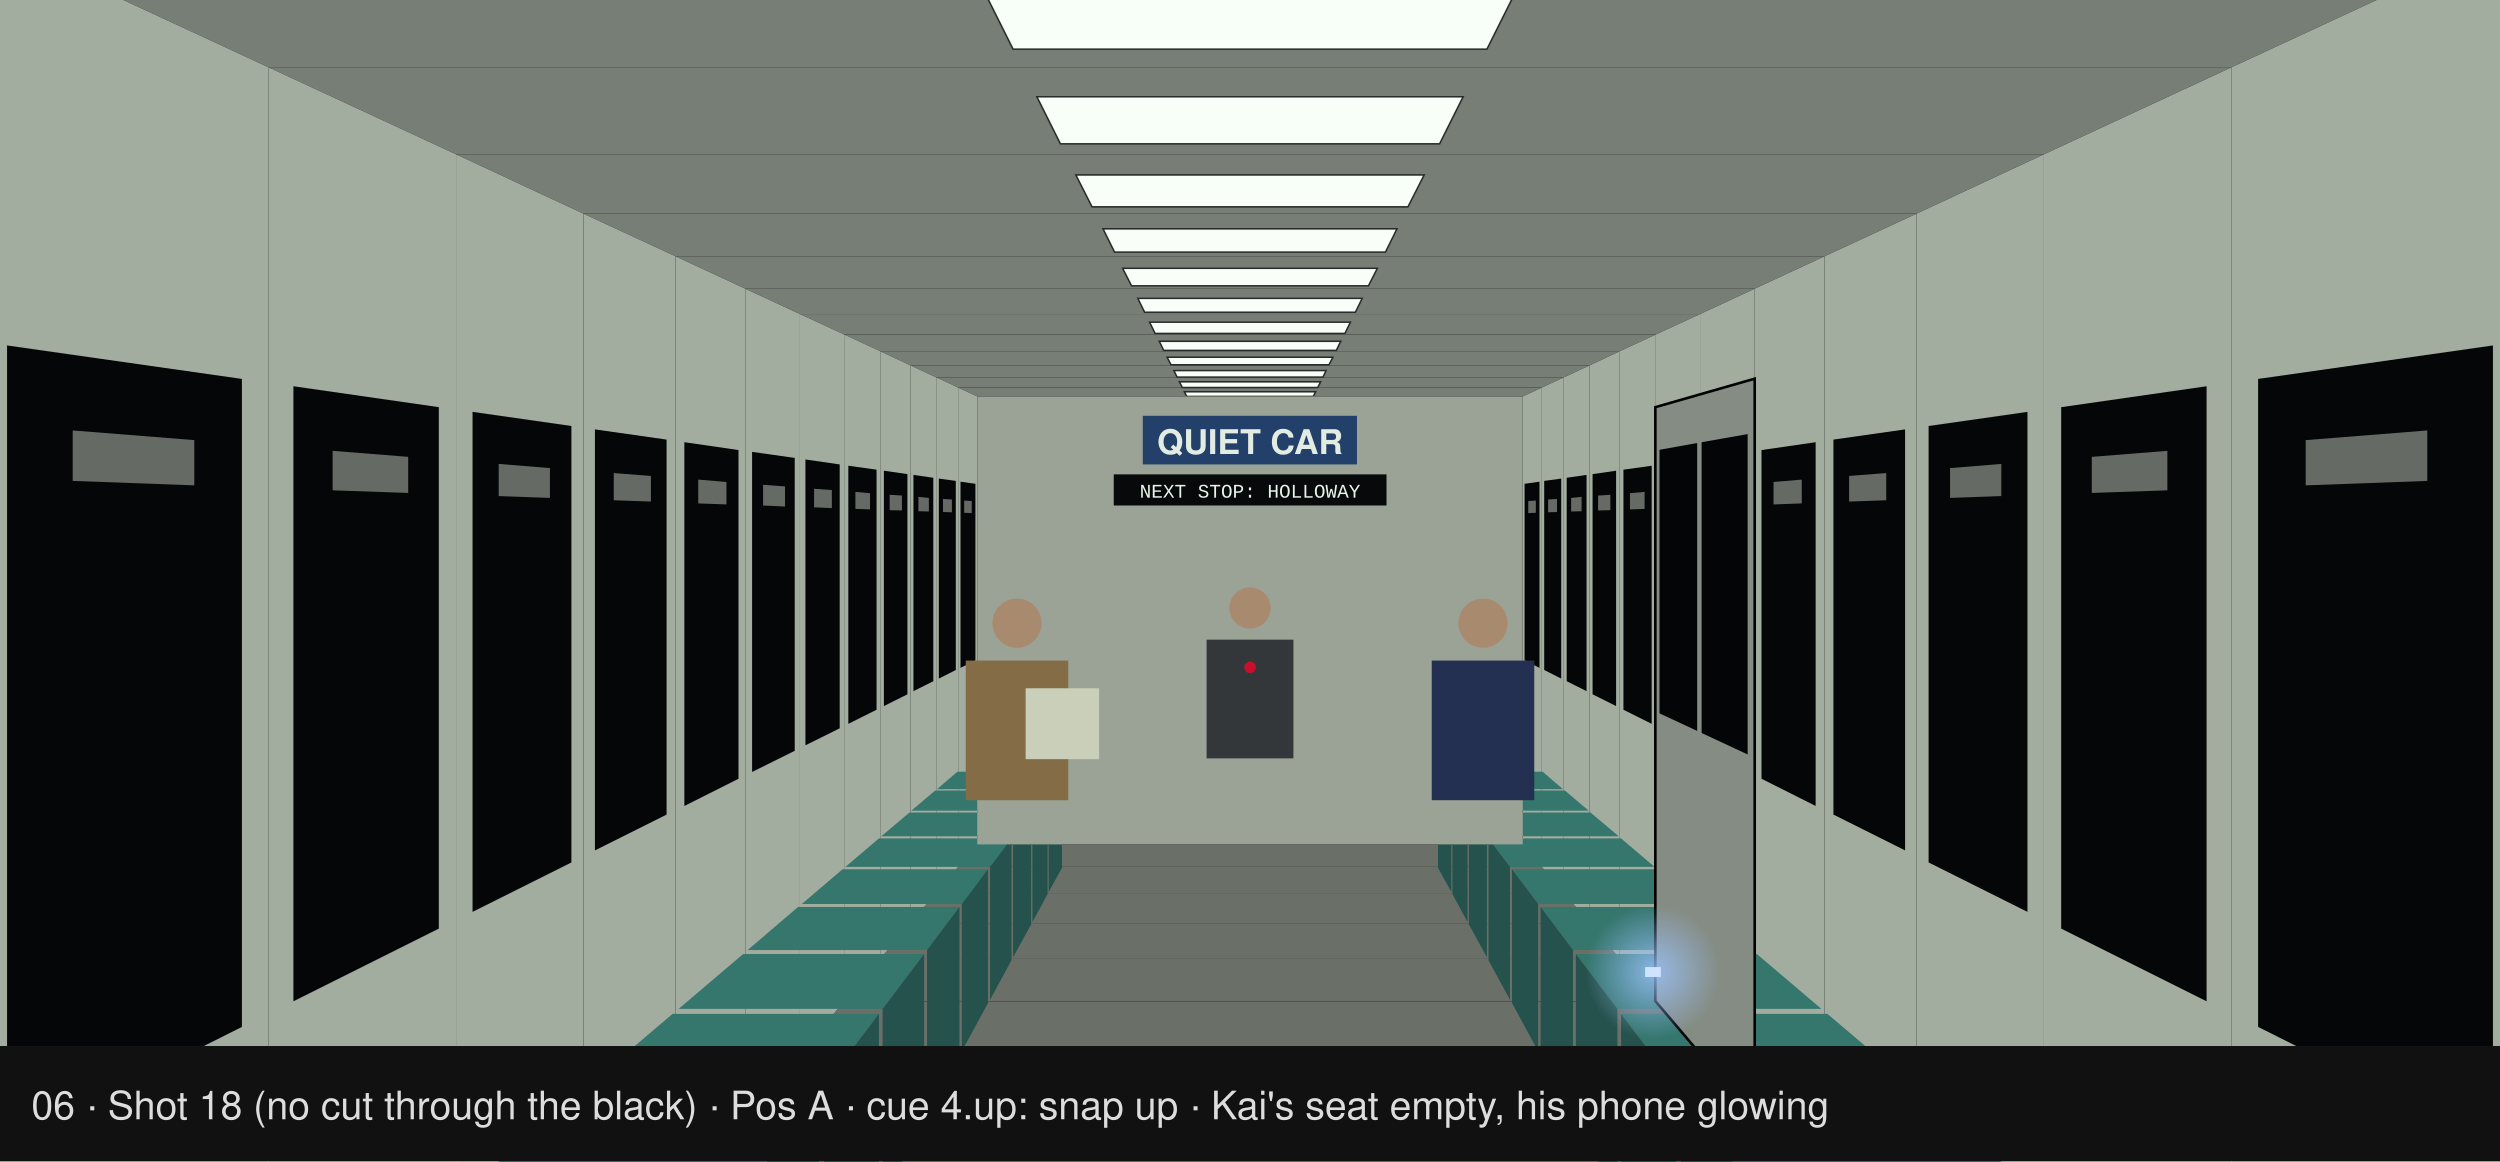
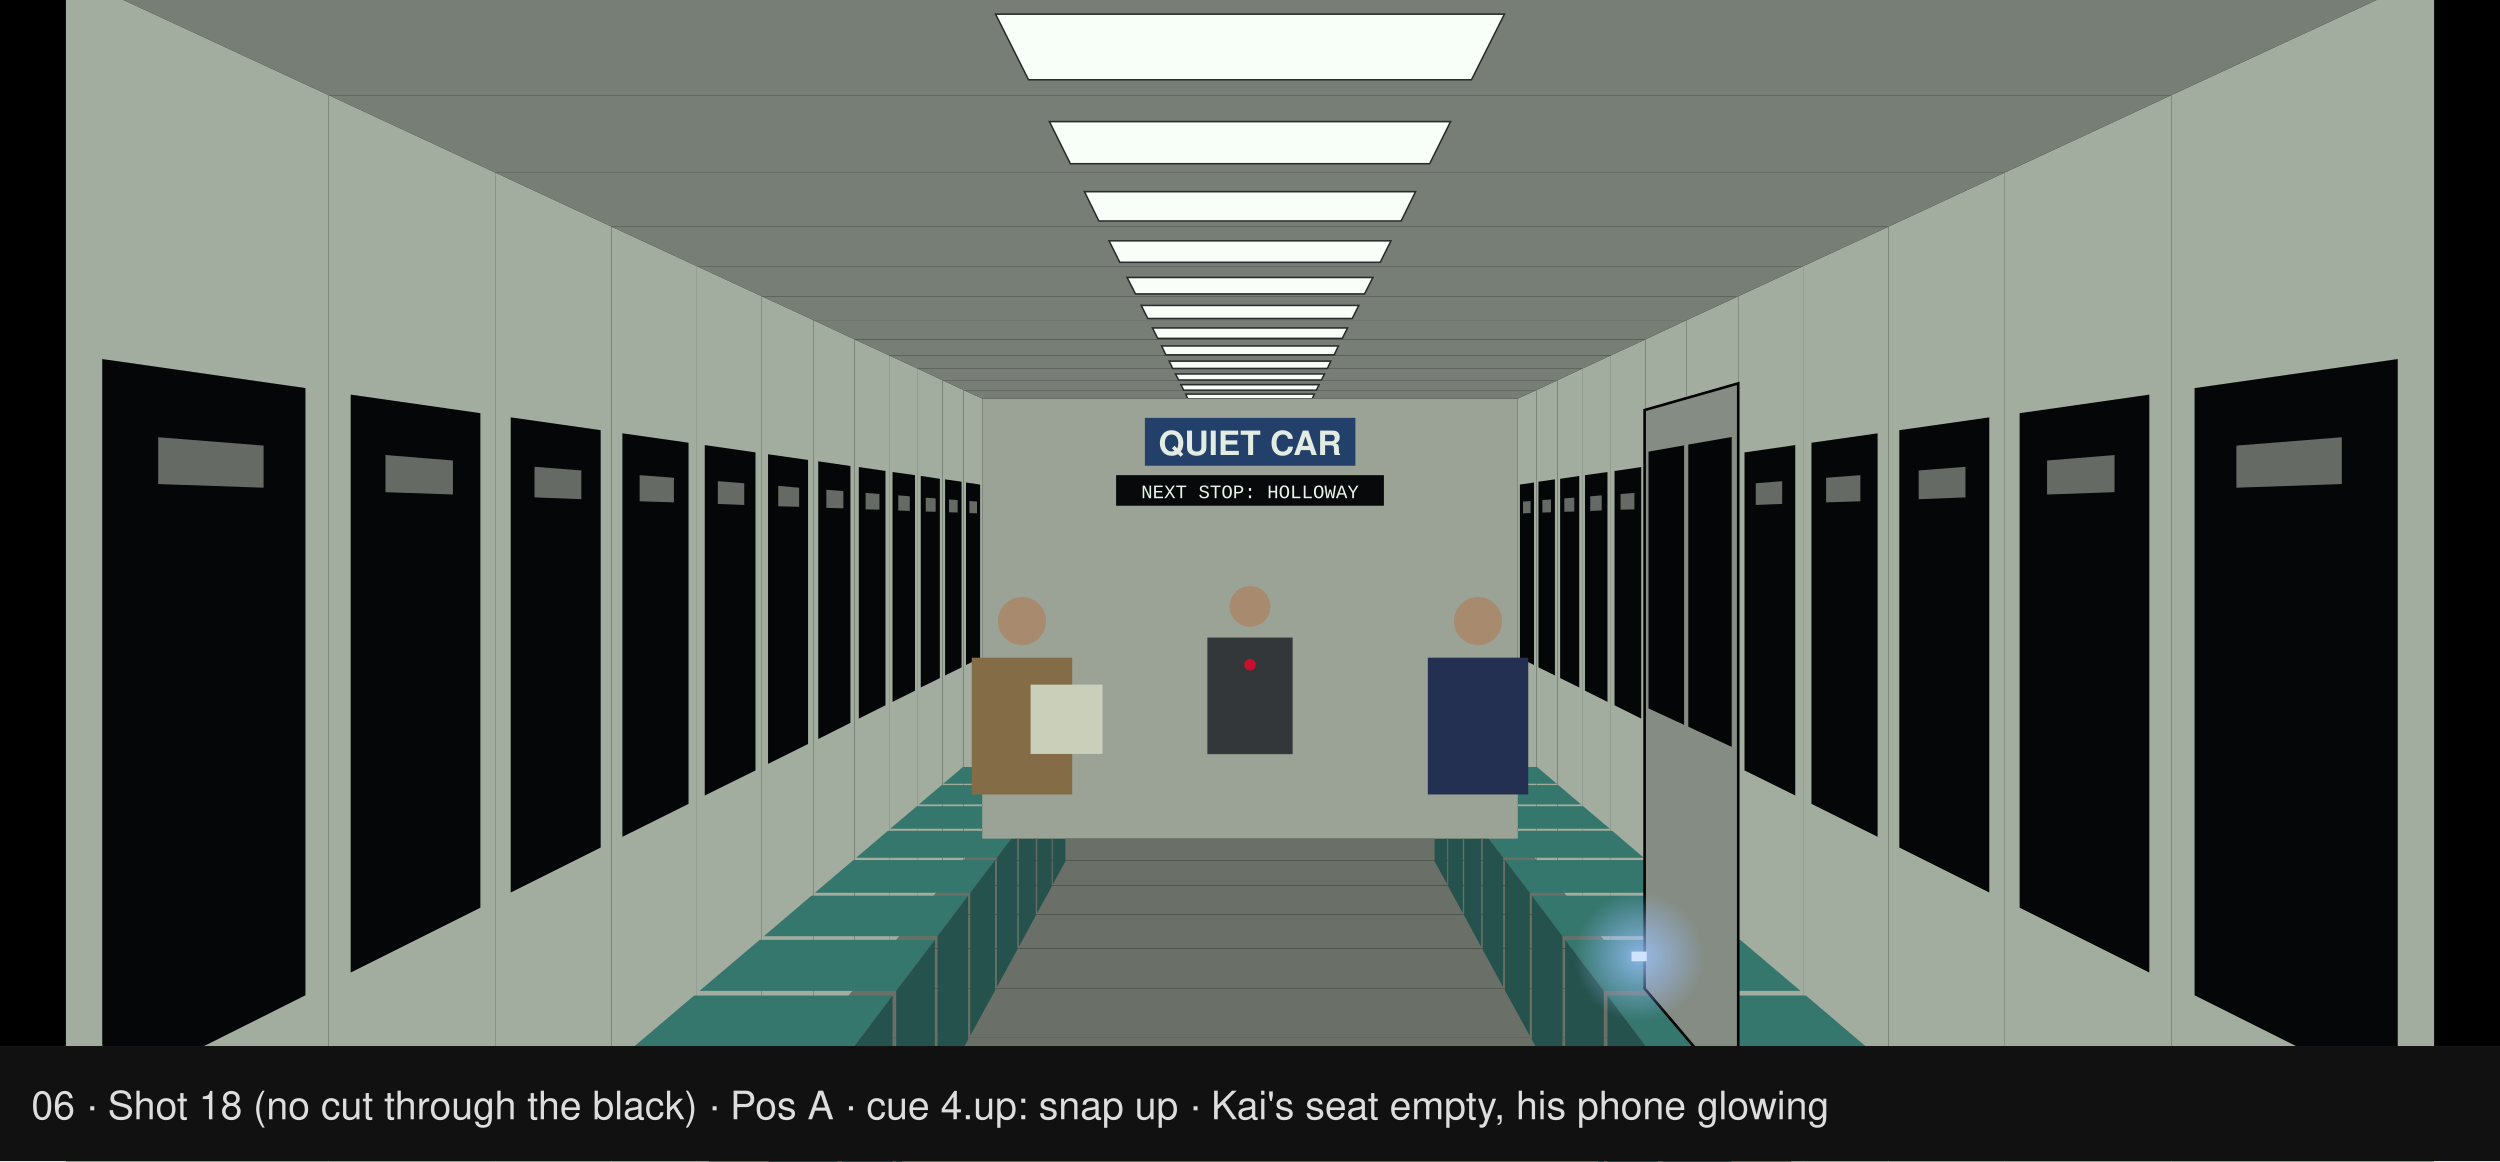
<svg xmlns="http://www.w3.org/2000/svg" viewBox="0 0 956 444" width="956" height="444">
  <defs>
    <radialGradient id="phone">
      <stop offset="0" stop-color="#9cc4ff" stop-opacity="0.9" />
      <stop offset="1" stop-color="#9cc4ff" stop-opacity="0" />
    </radialGradient>
    <radialGradient id="phoneface" cx="0.5" cy="1" r="0.9">
      <stop offset="0" stop-color="#a9cbff" stop-opacity="0.75" />
      <stop offset="1" stop-color="#a9cbff" stop-opacity="0" />
    </radialGradient>
    <linearGradient id="topdown" x1="0" y1="0" x2="0" y2="1">
      <stop offset="0" stop-color="#fff" stop-opacity="0.55" />
      <stop offset="1" stop-color="#fff" stop-opacity="0" />
    </linearGradient>
    <radialGradient id="lamp" cx="0.5" cy="0" r="1">
      <stop offset="0" stop-color="#e6f6f8" stop-opacity="0.95" />
      <stop offset="0.6" stop-color="#9fb8bd" stop-opacity="0.25" />
      <stop offset="1" stop-color="#000" stop-opacity="0" />
    </radialGradient>
  </defs>
  <g>
    <rect width="956" height="400" fill="#000" />
-     <polygon points="366.4,331.5 589.6,331.5 582.3,322.9 373.7,322.9" fill="#6a7068" />
-     <polygon points="366.4,148.2 589.6,148.2 582.3,151.6 373.7,151.6" fill="#777e76" />
-     <polygon points="366.4,331.5 366.4,148.2 373.7,151.6 373.7,322.9" fill="#a3ad9f" />
-     <polygon points="367.3,255.4 367.3,184.2 373.0,185.0 373.0,252.5" fill="#050607" />
-     <polygon points="368.7,196.1 368.7,191.4 371.6,191.6 371.6,196.2" fill="#656a65" />
-     <polygon points="589.6,331.5 589.6,148.2 582.3,151.6 582.3,322.9" fill="#a3ad9f" />
-     <polygon points="588.7,255.4 588.7,184.2 583.0,185.0 583.0,252.5" fill="#050607" />
-     <polygon points="587.3,196.1 587.3,191.4 584.4,191.6 584.4,196.2" fill="#656a65" />
-     <polygon points="452.9,149.8 503.1,149.8 502.2,151.6 453.8,151.6" fill="#f8fff8" stroke="#2a2b2c" stroke-width="0.6" />
-     <polygon points="358.0,341.5 598.0,341.5 589.6,331.5 366.4,331.5" fill="#6a7068" />
-     <polygon points="358.0,144.3 598.0,144.3 589.6,148.2 366.4,148.2" fill="#777e76" />
-     <polygon points="358.0,341.5 358.0,144.3 366.4,148.2 366.4,331.5" fill="#a3ad9f" />
-     <polygon points="359.0,259.5 359.0,183.0 365.5,183.9 365.5,256.2" fill="#050607" />
-     <polygon points="360.6,195.8 360.6,190.8 364.0,191.0 364.0,195.9" fill="#656a65" />
-     <polygon points="598.0,341.5 598.0,144.3 589.6,148.2 589.6,331.5" fill="#a3ad9f" />
-     <polygon points="597.0,259.5 597.0,183.0 590.5,183.9 590.5,256.2" fill="#050607" />
-     <polygon points="595.4,195.8 595.4,190.8 592.0,191.0 592.0,195.9" fill="#656a65" />
-     <polygon points="358.3,301.8 401.0,301.8 406.1,295.1 366.1,295.1" fill="#35766d" />
-     <polygon points="401.0,341.1 401.0,301.8 406.1,295.1 406.1,331.9" fill="#25524c" />
-     <polygon points="597.7,301.8 555.0,301.8 549.9,295.1 589.9,295.1" fill="#35766d" />
-     <polygon points="555.0,341.1 555.0,301.8 549.9,295.1 549.9,331.9" fill="#25524c" />
-     <polygon points="451.0,146.0 505.0,146.0 503.9,148.2 452.1,148.2" fill="#f8fff8" stroke="#2a2b2c" stroke-width="0.6" />
-     <polygon points="348.1,353.0 607.9,353.0 598.0,341.5 358.0,341.5" fill="#6a7068" />
-     <polygon points="348.1,139.7 607.9,139.7 598.0,144.3 358.0,144.3" fill="#777e76" />
-     <polygon points="348.1,353.0 348.1,139.7 358.0,144.3 358.0,341.5" fill="#a3ad9f" />
-     <polygon points="349.3,264.3 349.3,181.6 356.9,182.7 356.9,260.5" fill="#050607" />
-     <polygon points="351.2,195.5 351.2,190.0 355.2,190.4 355.2,195.6" fill="#656a65" />
-     <polygon points="607.9,353.0 607.9,139.7 598.0,144.3 598.0,341.5" fill="#a3ad9f" />
-     <polygon points="606.7,264.3 606.7,181.6 599.1,182.7 599.1,260.5" fill="#050607" />
-     <polygon points="604.8,195.5 604.8,190.0 600.8,190.4 600.8,195.6" fill="#656a65" />
-     <polygon points="348.5,310.0 394.8,310.0 400.6,302.3 357.6,302.3" fill="#35766d" />
-     <polygon points="394.8,352.6 394.8,310.0 400.6,302.3 400.6,341.9" fill="#25524c" />
-     <polygon points="607.5,310.0 561.2,310.0 555.4,302.3 598.4,302.3" fill="#35766d" />
-     <polygon points="561.2,352.6 561.2,310.0 555.4,302.3 555.4,341.9" fill="#25524c" />
-     <polygon points="448.9,141.7 507.1,141.7 505.9,144.2 450.1,144.2" fill="#f8fff8" stroke="#2a2b2c" stroke-width="0.6" />
-     <polygon points="336.6,366.7 619.4,366.7 607.9,353.0 348.1,353.0" fill="#6a7068" />
-     <polygon points="336.6,134.3 619.4,134.3 607.9,139.7 348.1,139.7" fill="#777e76" />
-     <polygon points="336.6,366.7 336.6,134.3 348.1,139.7 348.1,353.0" fill="#a3ad9f" />
-     <polygon points="338.0,270.0 338.0,180.0 347.0,181.3 347.0,265.5" fill="#050607" />
-     <polygon points="340.2,195.1 340.2,189.2 344.9,189.5 344.9,195.2" fill="#656a65" />
-     <polygon points="619.4,366.7 619.4,134.3 607.9,139.7 607.9,353.0" fill="#a3ad9f" />
-     <polygon points="618.0,270.0 618.0,180.0 609.0,181.3 609.0,265.5" fill="#050607" />
-     <polygon points="615.8,195.1 615.8,189.2 611.1,189.5 611.1,195.2" fill="#656a65" />
-     <polygon points="337.0,319.8 387.4,319.8 394.3,310.7 347.8,310.7" fill="#35766d" />
-     <polygon points="387.4,366.1 387.4,319.8 394.3,310.7 394.3,353.5" fill="#25524c" />
-     <polygon points="619.0,319.8 568.6,319.8 561.7,310.7 608.2,310.7" fill="#35766d" />
-     <polygon points="568.6,366.1 568.6,319.8 561.7,310.7 561.7,353.5" fill="#25524c" />
-     <polygon points="446.3,136.6 509.7,136.6 508.2,139.5 447.8,139.5" fill="#f8fff8" stroke="#2a2b2c" stroke-width="0.6" />
-     <polygon points="322.8,383.0 633.2,383.0 619.4,366.7 336.6,366.7" fill="#6a7068" />
-     <polygon points="322.8,127.9 633.2,127.9 619.4,134.3 336.6,134.3" fill="#777e76" />
-     <polygon points="322.8,383.0 322.8,127.9 336.6,134.3 336.6,366.7" fill="#a3ad9f" />
-     <polygon points="324.4,276.8 324.4,178.1 335.2,179.6 335.2,271.4" fill="#050607" />
-     <polygon points="327.1,194.6 327.1,188.1 332.7,188.6 332.7,194.8" fill="#656a65" />
-     <polygon points="633.2,383.0 633.2,127.9 619.4,134.3 619.4,366.7" fill="#a3ad9f" />
-     <polygon points="631.6,276.8 631.6,178.1 620.8,179.6 620.8,271.4" fill="#050607" />
-     <polygon points="628.9,194.6 628.9,188.1 623.3,188.6 623.3,194.8" fill="#656a65" />
-     <polygon points="323.3,331.5 378.6,331.5 386.8,320.6 336.1,320.6" fill="#35766d" />
-     <polygon points="378.6,382.3 378.6,331.5 386.8,320.6 386.8,367.2" fill="#25524c" />
-     <polygon points="632.7,331.5 577.4,331.5 569.2,320.6 619.9,320.6" fill="#35766d" />
-     <polygon points="577.4,382.3 577.4,331.5 569.2,320.6 569.2,367.2" fill="#25524c" />
-     <polygon points="443.3,130.5 512.7,130.5 511.0,134.0 445.0,134.0" fill="#f8fff8" stroke="#2a2b2c" stroke-width="0.6" />
-     <polygon points="305.9,402.8 650.1,402.8 633.2,383.0 322.8,383.0" fill="#6a7068" />
-     <polygon points="305.9,120.1 650.1,120.1 633.2,127.9 322.8,127.9" fill="#777e76" />
-     <polygon points="305.9,402.8 305.9,120.1 322.8,127.9 322.8,383.0" fill="#a3ad9f" />
-     <polygon points="308.0,285.0 308.0,175.7 321.1,177.6 321.1,278.5" fill="#050607" />
-     <polygon points="311.3,194.0 311.3,186.9 318.1,187.4 318.1,194.3" fill="#656a65" />
-     <polygon points="650.1,402.8 650.1,120.1 633.2,127.9 633.2,383.0" fill="#a3ad9f" />
-     <polygon points="648.0,285.0 648.0,175.7 634.9,177.6 634.9,278.5" fill="#050607" />
-     <polygon points="644.7,194.0 644.7,186.9 637.9,187.4 637.9,194.3" fill="#656a65" />
-     <polygon points="306.6,345.7 367.8,345.7 377.8,332.4 322.2,332.4" fill="#35766d" />
-     <polygon points="367.8,402.0 367.8,345.7 377.8,332.4 377.8,383.6" fill="#25524c" />
-     <polygon points="649.4,345.7 588.2,345.7 578.2,332.4 633.8,332.4" fill="#35766d" />
-     <polygon points="588.2,402.0 588.2,345.7 578.2,332.4 578.2,383.6" fill="#25524c" />
-     <polygon points="439.6,123.2 516.4,123.2 514.3,127.5 441.7,127.5" fill="#f8fff8" stroke="#2a2b2c" stroke-width="0.6" />
-     <polygon points="285.0,427.4 671.0,427.4 650.1,402.8 305.9,402.8" fill="#6a7068" />
-     <polygon points="285.0,110.4 671.0,110.4 650.1,120.1 305.9,120.1" fill="#777e76" />
-     <polygon points="285.0,427.4 285.0,110.4 305.9,120.1 305.9,402.8" fill="#a3ad9f" />
-     <polygon points="287.6,295.2 287.6,172.8 303.9,175.1 303.9,287.1" fill="#050607" />
-     <polygon points="291.8,193.3 291.8,185.4 300.2,186.0 300.2,193.7" fill="#656a65" />
-     <polygon points="671.0,427.4 671.0,110.4 650.1,120.1 650.1,402.8" fill="#a3ad9f" />
-     <polygon points="668.4,295.2 668.4,172.8 652.1,175.1 652.1,287.1" fill="#050607" />
-     <polygon points="664.2,193.3 664.2,185.4 655.8,186.0 655.8,193.7" fill="#656a65" />
-     <polygon points="285.9,363.3 354.5,363.3 366.9,346.8 305.2,346.8" fill="#35766d" />
-     <polygon points="354.5,426.4 354.5,363.3 366.9,346.8 366.9,403.6" fill="#25524c" />
-     <polygon points="670.1,363.3 601.5,363.3 589.1,346.8 650.8,346.8" fill="#35766d" />
-     <polygon points="601.5,426.4 601.5,363.3 589.1,346.8 589.1,403.6" fill="#25524c" />
-     <polygon points="435.1,114.1 520.9,114.1 518.3,119.4 437.7,119.4" fill="#f8fff8" stroke="#2a2b2c" stroke-width="0.6" />
-     <polygon points="258.3,458.9 697.7,458.9 671.0,427.4 285.0,427.4" fill="#6a7068" />
-     <polygon points="258.3,98.0 697.7,98.0 671.0,110.4 285.0,110.4" fill="#777e76" />
-     <polygon points="258.3,458.9 258.3,98.0 285.0,110.4 285.0,427.4" fill="#a3ad9f" />
-     <polygon points="261.7,308.2 261.7,169.1 282.4,172.1 282.4,297.8" fill="#050607" />
-     <polygon points="267.0,192.5 267.0,183.4 277.8,184.3 277.8,192.9" fill="#656a65" />
-     <polygon points="697.7,458.9 697.7,98.0 671.0,110.4 671.0,427.4" fill="#a3ad9f" />
-     <polygon points="694.3,308.2 694.3,169.1 673.6,172.1 673.6,297.8" fill="#050607" />
-     <polygon points="689.0,192.5 689.0,183.4 678.2,184.3 678.2,192.9" fill="#656a65" />
-     <polygon points="259.5,385.8 337.5,385.8 353.4,364.8 284.2,364.8" fill="#35766d" />
-     <polygon points="337.5,457.6 337.5,385.8 353.4,364.8 353.4,428.4" fill="#25524c" />
-     <polygon points="696.5,385.8 618.5,385.8 602.6,364.8 671.8,364.8" fill="#35766d" />
-     <polygon points="618.5,457.6 618.5,385.8 602.6,364.8 602.6,428.4" fill="#25524c" />
-     <polygon points="429.3,102.6 526.7,102.6 523.3,109.3 432.7,109.3" fill="#f8fff8" stroke="#2a2b2c" stroke-width="0.6" />
-     <polygon points="223.1,500.4 732.9,500.4 697.7,458.9 258.3,458.9" fill="#6a7068" />
-     <polygon points="223.1,81.7 732.9,81.7 697.7,98.0 258.3,98.0" fill="#777e76" />
-     <polygon points="223.1,500.4 223.1,81.7 258.3,98.0 258.3,458.9" fill="#a3ad9f" />
-     <polygon points="227.5,325.2 227.5,164.2 254.9,168.1 254.9,311.5" fill="#050607" />
-     <polygon points="234.7,191.3 234.7,180.9 248.9,182.0 248.9,191.8" fill="#656a65" />
-     <polygon points="732.9,500.4 732.9,81.7 697.7,98.0 697.7,458.9" fill="#a3ad9f" />
-     <polygon points="728.5,325.2 728.5,164.2 701.1,168.1 701.1,311.5" fill="#050607" />
-     <polygon points="721.3,191.3 721.3,180.9 707.1,182.0 707.1,191.8" fill="#656a65" />
-     <polygon points="224.6,415.4 315.1,415.4 336.1,387.7 257.2,387.7" fill="#35766d" />
-     <polygon points="315.1,498.7 315.1,415.4 336.1,387.7 336.1,460.2" fill="#25524c" />
-     <polygon points="731.4,415.4 640.9,415.4 619.9,387.7 698.8,387.7" fill="#35766d" />
-     <polygon points="640.9,498.7 640.9,415.4 619.9,387.7 619.9,460.2" fill="#25524c" />
-     <polygon points="421.8,87.5 534.2,87.5 529.8,96.4 426.2,96.4" fill="#f8fff8" stroke="#2a2b2c" stroke-width="0.6" />
-     <polygon points="174.4,557.9 781.6,557.9 732.9,500.4 223.1,500.4" fill="#6a7068" />
-     <polygon points="174.4,59.0 781.6,59.0 732.9,81.7 223.1,81.7" fill="#777e76" />
-     <polygon points="174.4,557.9 174.4,59.0 223.1,81.7 223.1,500.4" fill="#a3ad9f" />
-     <polygon points="180.7,348.7 180.7,157.5 218.5,162.9 218.5,329.8" fill="#050607" />
-     <polygon points="190.7,189.7 190.7,177.4 210.3,179.0 210.3,190.4" fill="#656a65" />
-     <polygon points="781.6,557.9 781.6,59.0 732.9,81.7 732.9,500.4" fill="#a3ad9f" />
-     <polygon points="775.3,348.7 775.3,157.5 737.5,162.9 737.5,329.8" fill="#050607" />
-     <polygon points="765.3,189.7 765.3,177.4 745.7,179.0 745.7,190.4" fill="#656a65" />
-     <polygon points="176.5,456.3 284.2,456.3 313.2,418.0 221.6,418.0" fill="#35766d" />
-     <polygon points="284.2,555.3 284.2,456.3 313.2,418.0 313.2,502.2" fill="#25524c" />
-     <polygon points="779.5,456.3 671.8,456.3 642.8,418.0 734.4,418.0" fill="#35766d" />
-     <polygon points="671.8,555.3 671.8,456.3 642.8,418.0 642.8,502.2" fill="#25524c" />
-     <polygon points="411.4,66.9 544.6,66.9 538.4,79.1 417.6,79.1" fill="#f8fff8" stroke="#2a2b2c" stroke-width="0.6" />
-     <polygon points="102.6,642.4 853.4,642.4 781.6,557.9 174.4,557.9" fill="#6a7068" />
-     <polygon points="102.6,25.7 853.4,25.7 781.6,59.0 174.4,59.0" fill="#777e76" />
-     <polygon points="102.6,642.4 102.6,25.7 174.4,59.0 174.4,557.9" fill="#a3ad9f" />
-     <polygon points="112.2,382.9 112.2,147.7 167.8,155.7 167.8,355.1" fill="#050607" />
-     <polygon points="127.2,187.5 127.2,172.4 156.1,174.7 156.1,188.5" fill="#656a65" />
-     <polygon points="853.4,642.4 853.4,25.7 781.6,59.0 781.6,557.9" fill="#a3ad9f" />
-     <polygon points="843.8,382.9 843.8,147.7 788.2,155.7 788.2,355.1" fill="#050607" />
-     <polygon points="828.8,187.5 828.8,172.4 799.9,174.7 799.9,188.5" fill="#656a65" />
-     <polygon points="105.8,516.3 238.8,516.3 281.4,459.9 172.2,459.9" fill="#35766d" />
-     <polygon points="238.8,638.6 238.8,516.3 281.4,459.9 281.4,560.4" fill="#25524c" />
-     <polygon points="850.2,516.3 717.2,516.3 674.6,459.9 783.8,459.9" fill="#35766d" />
-     <polygon points="717.2,638.6 717.2,516.3 674.6,459.9 674.6,560.4" fill="#25524c" />
-     <polygon points="396.5,37.0 559.5,37.0 550.5,55.0 405.5,55.0" fill="#f8fff8" stroke="#2a2b2c" stroke-width="0.6" />
-     <polygon points="-13.6,779.4 969.6,779.4 853.4,642.4 102.6,642.4" fill="#6a7068" />
-     <polygon points="-13.6,-28.2 969.6,-28.2 853.4,25.7 102.6,25.7" fill="#777e76" />
-     <polygon points="-13.6,779.4 -13.6,-28.2 102.6,25.7 102.6,642.4" fill="#a3ad9f" />
-     <polygon points="2.7,437.7 2.7,132.1 92.5,144.9 92.5,392.7" fill="#050607" />
-     <polygon points="27.8,183.9 27.8,164.6 74.3,168.3 74.3,185.6" fill="#656a65" />
-     <polygon points="969.6,779.4 969.6,-28.2 853.4,25.7 853.4,642.4" fill="#a3ad9f" />
-     <polygon points="953.3,437.7 953.3,132.1 863.5,144.9 863.5,392.7" fill="#050607" />
-     <polygon points="928.2,183.9 928.2,164.6 881.7,168.3 881.7,185.6" fill="#656a65" />
-     <polygon points="-8.0,613.1 165.5,613.1 234.5,521.9 99.3,521.9" fill="#35766d" />
-     <polygon points="165.5,772.8 165.5,613.1 234.5,521.9 234.5,646.3" fill="#25524c" />
-     <polygon points="964.0,613.1 790.5,613.1 721.5,521.9 856.7,521.9" fill="#35766d" />
-     <polygon points="790.5,772.8 790.5,613.1 721.5,521.9 721.5,646.3" fill="#25524c" />
-     <polygon points="372.9,-10.2 583.1,-10.2 568.6,18.8 387.4,18.8" fill="#f8fff8" stroke="#2a2b2c" stroke-width="0.6" />
-     <polygon points="671.0,427.6 671.0,144.8 633.0,155.7 633.0,382.8" fill="#848c84" stroke="#000" stroke-width="1" />
-     <polygon points="668.3,288.5 668.3,166.0 650.7,169.1 650.7,280.3" fill="#040506" />
-     <polygon points="649.0,279.5 649.0,169.4 634.6,172.0 634.6,272.8" fill="#040506" />
-     <polygon points="373.7,322.9 582.3,322.9 582.3,151.6 373.7,151.6" fill="#9aa396" />
-     <rect x="437.0" y="159.0" width="81.9" height="18.6" fill="#23406a" />
-     <text x="478.0" y="173.6" font-size="13.0" fill="#e2ece2" text-anchor="middle" font-family="Helvetica,Arial" font-weight="bold">QUIET CAR</text>
-     <rect x="425.9" y="181.4" width="104.3" height="11.9" fill="#08090a" />
-     <text x="478.0" y="190.3" font-size="7.4" fill="#e8f4ea" text-anchor="middle" font-family="Courier New,monospace">NEXT STOP: HOLLOWAY</text>
-     <polygon points="461.4,290.0 461.4,244.6 494.6,244.6 494.6,290.0" fill="#33373a" />
-     <circle cx="478.0" cy="232.5" r="7.9" fill="#a88a6e" />
-     <circle cx="478.0" cy="255.2" r="2.2" fill="#c8102e" />
-     <polygon points="369.3,306.0 369.3,252.6 408.5,252.6 408.5,306.0" fill="#846d46" />
-     <circle cx="388.9" cy="238.3" r="9.4" fill="#a88a6e" />
-     <rect x="392.2" y="263.2" width="28.1" height="27.1" fill="#cacfba" />
-     <polygon points="547.5,306.0 547.5,252.6 586.7,252.6 586.7,306.0" fill="#233051" />
-     <circle cx="567.1" cy="238.3" r="9.4" fill="#a88a6e" />
-     <circle cx="632.1" cy="371.7" r="25.8" fill="url(#phone)" opacity="0.90" />
-     <rect x="629.1" y="369.8" width="6.0" height="3.8" fill="#cfe3ff" />
+     <polygon points="368.5,329.0 587.5,329.0 580.4,320.7 375.6,320.7" fill="#6a7068" />
+     <polygon points="368.5,149.2 587.5,149.2 580.4,152.4 375.6,152.4" fill="#777e76" />
+     <polygon points="368.5,329.0 368.5,149.2 375.6,152.4 375.6,320.7" fill="#a3ad9f" />
+     <polygon points="369.4,254.3 369.4,184.5 374.8,185.3 374.8,251.6" fill="#050607" />
+     <polygon points="370.7,196.2 370.7,191.6 373.6,191.8 373.6,196.3" fill="#656a65" />
+     <polygon points="587.5,329.0 587.5,149.2 580.4,152.4 580.4,320.7" fill="#a3ad9f" />
+     <polygon points="586.6,254.3 586.6,184.5 581.2,185.3 581.2,251.6" fill="#050607" />
+     <polygon points="585.3,196.2 585.3,191.6 582.4,191.8 582.4,196.3" fill="#656a65" />
+     <polygon points="453.4,150.7 502.6,150.7 501.8,152.5 454.2,152.5" fill="#f8fff8" stroke="#2a2b2c" stroke-width="0.6" />
+     <polygon points="360.4,338.6 595.6,338.6 587.5,329.0 368.5,329.0" fill="#6a7068" />
+     <polygon points="360.4,145.4 595.6,145.4 587.5,149.2 368.5,149.2" fill="#777e76" />
+     <polygon points="360.4,338.6 360.4,145.4 368.5,149.2 368.5,329.0" fill="#a3ad9f" />
+     <polygon points="361.4,258.3 361.4,183.3 367.7,184.2 367.7,255.2" fill="#050607" />
+     <polygon points="362.9,195.9 362.9,191.0 366.2,191.2 366.2,196.0" fill="#656a65" />
+     <polygon points="595.6,338.6 595.6,145.4 587.5,149.2 587.5,329.0" fill="#a3ad9f" />
+     <polygon points="594.6,258.3 594.6,183.3 588.3,184.2 588.3,255.2" fill="#050607" />
+     <polygon points="593.1,195.9 593.1,191.0 589.8,191.2 589.8,196.0" fill="#656a65" />
+     <polygon points="360.7,299.7 402.6,299.7 407.4,293.3 368.2,293.3" fill="#35766d" />
+     <polygon points="402.6,338.2 402.6,299.7 407.4,293.3 407.4,329.4" fill="#25524c" />
+     <polygon points="595.3,299.7 553.4,299.7 548.6,293.3 587.8,293.3" fill="#35766d" />
+     <polygon points="553.4,338.2 553.4,299.7 548.6,293.3 548.6,329.4" fill="#25524c" />
+     <polygon points="451.6,147.1 504.4,147.1 503.4,149.2 452.6,149.2" fill="#f8fff8" stroke="#2a2b2c" stroke-width="0.6" />
+     <polygon points="351.0,349.7 605.0,349.7 595.6,338.6 360.4,338.6" fill="#6a7068" />
+     <polygon points="351.0,141.0 605.0,141.0 595.6,145.4 360.4,145.4" fill="#777e76" />
+     <polygon points="351.0,349.7 351.0,141.0 360.4,145.4 360.4,338.6" fill="#a3ad9f" />
+     <polygon points="352.1,262.9 352.1,182.0 359.4,183.1 359.4,259.3" fill="#050607" />
+     <polygon points="354.0,195.6 354.0,190.3 357.8,190.6 357.8,195.7" fill="#656a65" />
+     <polygon points="605.0,349.7 605.0,141.0 595.6,145.4 595.6,338.6" fill="#a3ad9f" />
+     <polygon points="603.9,262.9 603.9,182.0 596.6,183.1 596.6,259.3" fill="#050607" />
+     <polygon points="602.0,195.6 602.0,190.3 598.2,190.6 598.2,195.7" fill="#656a65" />
+     <polygon points="351.4,307.6 396.6,307.6 402.2,300.2 360.1,300.2" fill="#35766d" />
+     <polygon points="396.6,349.2 396.6,307.6 402.2,300.2 402.2,339.0" fill="#25524c" />
+     <polygon points="604.6,307.6 559.4,307.6 553.8,300.2 595.9,300.2" fill="#35766d" />
+     <polygon points="559.4,349.2 559.4,307.6 553.8,300.2 553.8,339.0" fill="#25524c" />
+     <polygon points="449.5,143.0 506.5,143.0 505.3,145.3 450.7,145.3" fill="#f8fff8" stroke="#2a2b2c" stroke-width="0.6" />
+     <polygon points="340.0,362.7 616.0,362.7 605.0,349.7 351.0,349.7" fill="#6a7068" />
+     <polygon points="340.0,135.9 616.0,135.9 605.0,141.0 351.0,141.0" fill="#777e76" />
+     <polygon points="340.0,362.7 340.0,135.9 351.0,141.0 351.0,349.7" fill="#a3ad9f" />
+     <polygon points="341.3,268.4 341.3,180.5 349.9,181.7 349.9,264.1" fill="#050607" />
+     <polygon points="343.5,195.2 343.5,189.4 347.9,189.8 347.9,195.4" fill="#656a65" />
+     <polygon points="616.0,362.7 616.0,135.9 605.0,141.0 605.0,349.7" fill="#a3ad9f" />
+     <polygon points="614.7,268.4 614.7,180.5 606.1,181.7 606.1,264.1" fill="#050607" />
+     <polygon points="612.5,195.2 612.5,189.4 608.1,189.8 608.1,195.4" fill="#656a65" />
+     <polygon points="340.4,316.9 389.6,316.9 396.1,308.3 350.6,308.3" fill="#35766d" />
+     <polygon points="389.6,362.1 389.6,316.9 396.1,308.3 396.1,350.1" fill="#25524c" />
+     <polygon points="615.6,316.9 566.4,316.9 559.9,308.3 605.4,308.3" fill="#35766d" />
+     <polygon points="566.4,362.1 566.4,316.9 559.9,308.3 559.9,350.1" fill="#25524c" />
+     <polygon points="447.1,138.1 508.9,138.1 507.6,140.9 448.4,140.9" fill="#f8fff8" stroke="#2a2b2c" stroke-width="0.6" />
+     <polygon points="326.8,378.1 629.2,378.1 616.0,362.7 340.0,362.7" fill="#6a7068" />
+     <polygon points="326.8,129.8 629.2,129.8 616.0,135.9 340.0,135.9" fill="#777e76" />
+     <polygon points="326.8,378.1 326.8,129.8 340.0,135.9 340.0,362.7" fill="#a3ad9f" />
+     <polygon points="328.4,274.8 328.4,178.6 338.6,180.1 338.6,269.7" fill="#050607" />
+     <polygon points="331.0,194.8 331.0,188.5 336.3,188.9 336.3,194.9" fill="#656a65" />
+     <polygon points="629.2,378.1 629.2,129.8 616.0,135.9 616.0,362.7" fill="#a3ad9f" />
+     <polygon points="627.6,274.8 627.6,178.6 617.4,180.1 617.4,269.7" fill="#050607" />
+     <polygon points="625.0,194.8 625.0,188.5 619.7,188.9 619.7,194.9" fill="#656a65" />
+     <polygon points="327.4,328.0 381.2,328.0 389.0,317.7 339.5,317.7" fill="#35766d" />
+     <polygon points="381.2,377.5 381.2,328.0 389.0,317.7 389.0,363.2" fill="#25524c" />
+     <polygon points="628.6,328.0 574.8,328.0 567.0,317.7 616.5,317.7" fill="#35766d" />
+     <polygon points="574.8,377.5 574.8,328.0 567.0,317.7 567.0,363.2" fill="#25524c" />
+     <polygon points="444.2,132.3 511.8,132.3 510.2,135.7 445.8,135.7" fill="#f8fff8" stroke="#2a2b2c" stroke-width="0.6" />
+     <polygon points="311.0,396.9 645.0,396.9 629.2,378.1 326.8,378.1" fill="#6a7068" />
+     <polygon points="311.0,122.4 645.0,122.4 629.2,129.8 326.8,129.8" fill="#777e76" />
+     <polygon points="311.0,396.9 311.0,122.4 326.8,129.8 326.8,378.1" fill="#a3ad9f" />
+     <polygon points="312.9,282.6 312.9,176.4 325.2,178.2 325.2,276.4" fill="#050607" />
+     <polygon points="316.0,194.2 316.0,187.3 322.5,187.8 322.5,194.4" fill="#656a65" />
+     <polygon points="645.0,396.9 645.0,122.4 629.2,129.8 629.2,378.1" fill="#a3ad9f" />
+     <polygon points="643.1,282.6 643.1,176.4 630.8,178.2 630.8,276.4" fill="#050607" />
+     <polygon points="640.0,194.2 640.0,187.3 633.5,187.8 633.5,194.4" fill="#656a65" />
+     <polygon points="311.6,341.4 371.0,341.4 380.5,328.9 326.3,328.9" fill="#35766d" />
+     <polygon points="371.0,396.1 371.0,341.4 380.5,328.9 380.5,378.8" fill="#25524c" />
+     <polygon points="644.4,341.4 585.0,341.4 575.5,328.9 629.7,328.9" fill="#35766d" />
+     <polygon points="585.0,396.1 585.0,341.4 575.5,328.9 575.5,378.8" fill="#25524c" />
+     <polygon points="440.7,125.4 515.3,125.4 513.3,129.4 442.7,129.4" fill="#f8fff8" stroke="#2a2b2c" stroke-width="0.6" />
+     <polygon points="291.3,420.0 664.7,420.0 645.0,396.9 311.0,396.9" fill="#6a7068" />
+     <polygon points="291.3,113.3 664.7,113.3 645.0,122.4 311.0,122.4" fill="#777e76" />
+     <polygon points="291.3,420.0 291.3,113.3 311.0,122.4 311.0,396.9" fill="#a3ad9f" />
+     <polygon points="293.7,292.1 293.7,173.7 309.0,175.9 309.0,284.5" fill="#050607" />
+     <polygon points="297.6,193.6 297.6,185.8 305.6,186.5 305.6,193.8" fill="#656a65" />
+     <polygon points="664.7,420.0 664.7,113.3 645.0,122.4 645.0,396.9" fill="#a3ad9f" />
+     <polygon points="662.3,292.1 662.3,173.7 647.0,175.9 647.0,284.5" fill="#050607" />
+     <polygon points="658.4,193.6 658.4,185.8 650.4,186.5 650.4,193.8" fill="#656a65" />
+     <polygon points="292.1,358.0 358.5,358.0 370.2,342.5 310.3,342.5" fill="#35766d" />
+     <polygon points="358.5,419.1 358.5,358.0 370.2,342.5 370.2,397.6" fill="#25524c" />
+     <polygon points="663.9,358.0 597.5,358.0 585.8,342.5 645.7,342.5" fill="#35766d" />
+     <polygon points="597.5,419.1 597.5,358.0 585.8,342.5 585.8,397.6" fill="#25524c" />
+     <polygon points="436.4,116.8 519.6,116.8 517.1,121.8 438.9,121.8" fill="#f8fff8" stroke="#2a2b2c" stroke-width="0.6" />
+     <polygon points="266.5,449.3 689.5,449.3 664.7,420.0 291.3,420.0" fill="#6a7068" />
+     <polygon points="266.5,101.8 689.5,101.8 664.7,113.3 291.3,113.3" fill="#777e76" />
+     <polygon points="266.5,449.3 266.5,101.8 291.3,113.3 291.3,420.0" fill="#a3ad9f" />
+     <polygon points="269.5,304.2 269.5,170.2 288.9,173.0 288.9,294.6" fill="#050607" />
+     <polygon points="274.5,192.7 274.5,184.0 284.6,184.8 284.6,193.1" fill="#656a65" />
+     <polygon points="689.5,449.3 689.5,101.8 664.7,113.3 664.7,420.0" fill="#a3ad9f" />
+     <polygon points="686.5,304.2 686.5,170.2 667.1,173.0 667.1,294.6" fill="#050607" />
+     <polygon points="681.5,192.7 681.5,184.0 671.4,184.8 671.4,193.1" fill="#656a65" />
+     <polygon points="267.5,378.9 342.7,378.9 357.5,359.4 290.5,359.4" fill="#35766d" />
+     <polygon points="342.7,448.1 342.7,378.9 357.5,359.4 357.5,421.0" fill="#25524c" />
+     <polygon points="688.5,378.9 613.3,378.9 598.5,359.4 665.5,359.4" fill="#35766d" />
+     <polygon points="613.3,448.1 613.3,378.9 598.5,359.4 598.5,421.0" fill="#25524c" />
+     <polygon points="431.0,106.1 525.0,106.1 521.8,112.4 434.2,112.4" fill="#f8fff8" stroke="#2a2b2c" stroke-width="0.6" />
+     <polygon points="233.9,487.6 722.1,487.6 689.5,449.3 266.5,449.3" fill="#6a7068" />
+     <polygon points="233.9,86.7 722.1,86.7 689.5,101.8 266.5,101.8" fill="#777e76" />
+     <polygon points="233.9,487.6 233.9,86.7 266.5,101.8 266.5,449.3" fill="#a3ad9f" />
+     <polygon points="238.0,320.0 238.0,165.7 263.3,169.3 263.3,307.4" fill="#050607" />
+     <polygon points="244.6,191.7 244.6,181.7 257.7,182.7 257.7,192.1" fill="#656a65" />
+     <polygon points="722.1,487.6 722.1,86.7 689.5,101.8 689.5,449.3" fill="#a3ad9f" />
+     <polygon points="718.0,320.0 718.0,165.7 692.7,169.3 692.7,307.4" fill="#050607" />
+     <polygon points="711.4,191.7 711.4,181.7 698.3,182.7 698.3,192.1" fill="#656a65" />
+     <polygon points="235.3,406.3 322.0,406.3 341.3,380.7 265.4,380.7" fill="#35766d" />
+     <polygon points="322.0,486.0 322.0,406.3 341.3,380.7 341.3,450.6" fill="#25524c" />
+     <polygon points="720.7,406.3 634.0,406.3 614.7,380.7 690.6,380.7" fill="#35766d" />
+     <polygon points="634.0,486.0 634.0,406.3 614.7,380.7 614.7,450.6" fill="#25524c" />
+     <polygon points="424.1,92.1 531.9,92.1 527.8,100.3 428.2,100.3" fill="#f8fff8" stroke="#2a2b2c" stroke-width="0.6" />
+     <polygon points="189.6,539.9 766.4,539.9 722.1,487.6 233.9,487.6" fill="#6a7068" />
+     <polygon points="189.6,66.1 766.4,66.1 722.1,86.7 233.9,86.7" fill="#777e76" />
+     <polygon points="189.6,539.9 189.6,66.1 233.9,86.7 233.9,487.6" fill="#a3ad9f" />
+     <polygon points="195.3,341.3 195.3,159.6 229.7,164.5 229.7,324.1" fill="#050607" />
+     <polygon points="204.4,190.2 204.4,178.5 222.3,179.9 222.3,190.9" fill="#656a65" />
+     <polygon points="766.4,539.9 766.4,66.1 722.1,86.7 722.1,487.6" fill="#a3ad9f" />
+     <polygon points="760.7,341.3 760.7,159.6 726.3,164.5 726.3,324.1" fill="#050607" />
+     <polygon points="751.6,190.2 751.6,178.5 733.7,179.9 733.7,190.9" fill="#656a65" />
+     <polygon points="191.6,443.5 293.9,443.5 320.2,408.6 232.6,408.6" fill="#35766d" />
+     <polygon points="293.9,537.6 293.9,443.5 320.2,408.6 320.2,489.3" fill="#25524c" />
+     <polygon points="764.4,443.5 662.1,443.5 635.8,408.6 723.4,408.6" fill="#35766d" />
+     <polygon points="662.1,537.6 662.1,443.5 635.8,408.6 635.8,489.3" fill="#25524c" />
+     <polygon points="414.7,73.3 541.3,73.3 535.8,84.5 420.2,84.5" fill="#f8fff8" stroke="#2a2b2c" stroke-width="0.6" />
+     <polygon points="125.7,615.3 830.3,615.3 766.4,539.9 189.6,539.9" fill="#6a7068" />
+     <polygon points="125.7,36.4 830.3,36.4 766.4,66.1 189.6,66.1" fill="#777e76" />
+     <polygon points="125.7,615.3 125.7,36.4 189.6,66.1 189.6,539.9" fill="#a3ad9f" />
+     <polygon points="134.1,371.9 134.1,150.9 183.7,158.0 183.7,347.1" fill="#050607" />
+     <polygon points="147.4,188.2 147.4,174.0 173.2,176.1 173.2,189.1" fill="#656a65" />
+     <polygon points="830.3,615.3 830.3,36.4 766.4,66.1 766.4,539.9" fill="#a3ad9f" />
+     <polygon points="821.9,371.9 821.9,150.9 772.3,158.0 772.3,347.1" fill="#050607" />
+     <polygon points="808.6,188.2 808.6,174.0 782.8,176.1 782.8,189.1" fill="#656a65" />
+     <polygon points="128.5,497.1 253.3,497.1 291.4,446.8 187.7,446.8" fill="#35766d" />
+     <polygon points="253.3,611.9 253.3,497.1 291.4,446.8 291.4,542.2" fill="#25524c" />
+     <polygon points="827.5,497.1 702.7,497.1 664.6,446.8 768.3,446.8" fill="#35766d" />
+     <polygon points="702.7,611.9 702.7,497.1 664.6,446.8 664.6,542.2" fill="#25524c" />
+     <polygon points="401.3,46.5 554.7,46.5 546.7,62.6 409.3,62.6" fill="#f8fff8" stroke="#2a2b2c" stroke-width="0.6" />
+     <polygon points="25.2,733.6 930.8,733.6 830.3,615.3 125.7,615.3" fill="#6a7068" />
+     <polygon points="25.2,-10.2 930.8,-10.2 830.3,36.4 125.7,36.4" fill="#777e76" />
+     <polygon points="25.2,733.6 25.2,-10.2 125.7,36.4 125.7,615.3" fill="#a3ad9f" />
+     <polygon points="39.1,419.5 39.1,137.3 116.8,148.4 116.8,380.6" fill="#050607" />
+     <polygon points="60.5,185.1 60.5,167.2 100.8,170.4 100.8,186.5" fill="#656a65" />
+     <polygon points="930.8,733.6 930.8,-10.2 830.3,36.4 830.3,615.3" fill="#a3ad9f" />
+     <polygon points="916.9,419.5 916.9,137.3 839.2,148.4 839.2,380.6" fill="#050607" />
+     <polygon points="895.5,185.1 895.5,167.2 855.2,170.4 855.2,186.5" fill="#656a65" />
+     <polygon points="29.9,580.9 190.0,580.9 249.6,502.0 122.7,502.0" fill="#35766d" />
+     <polygon points="190.0,728.1 190.0,580.9 249.6,502.0 249.6,618.7" fill="#25524c" />
+     <polygon points="926.1,580.9 766.0,580.9 706.4,502.0 833.3,502.0" fill="#35766d" />
+     <polygon points="766.0,728.1 766.0,580.9 706.4,502.0 706.4,618.7" fill="#25524c" />
+     <polygon points="380.7,5.4 575.3,5.4 562.7,30.5 393.3,30.5" fill="#f8fff8" stroke="#2a2b2c" stroke-width="0.6" />
+     <polygon points="664.7,420.2 664.7,146.6 628.9,156.8 628.9,378.0" fill="#848c84" stroke="#000" stroke-width="1" />
+     <polygon points="662.2,285.6 662.2,167.1 645.6,170.0 645.6,277.9" fill="#040506" />
+     <polygon points="644.0,277.2 644.0,170.3 630.4,172.7 630.4,270.9" fill="#040506" />
+     <polygon points="375.6,320.7 580.4,320.7 580.4,152.4 375.6,152.4" fill="#9aa396" />
+     <rect x="437.8" y="159.8" width="80.5" height="18.3" fill="#23406a" />
+     <text x="478.0" y="174.0" font-size="12.8" fill="#e2ece2" text-anchor="middle" font-family="Helvetica,Arial" font-weight="bold">QUIET CAR</text>
+     <rect x="426.8" y="181.7" width="102.4" height="11.7" fill="#08090a" />
+     <text x="478.0" y="190.5" font-size="7.3" fill="#e8f4ea" text-anchor="middle" font-family="Courier New,monospace">NEXT STOP: HOLLOWAY</text>
+     <polygon points="461.7,288.4 461.7,243.8 494.3,243.8 494.3,288.4" fill="#33373a" />
+     <circle cx="478.0" cy="231.9" r="7.8" fill="#a88a6e" />
+     <circle cx="478.0" cy="254.2" r="2.2" fill="#c8102e" />
+     <polygon points="371.6,303.8 371.6,251.5 410.0,251.5 410.0,303.8" fill="#846d46" />
+     <circle cx="390.8" cy="237.5" r="9.2" fill="#a88a6e" />
+     <rect x="394.1" y="261.8" width="27.5" height="26.5" fill="#cacfba" />
+     <polygon points="546.0,303.8 546.0,251.5 584.4,251.5 584.4,303.8" fill="#233051" />
+     <circle cx="565.2" cy="237.5" r="9.2" fill="#a88a6e" />
+     <circle cx="626.8" cy="365.8" r="24.9" fill="url(#phone)" opacity="0.90" />
+     <rect x="623.9" y="363.9" width="5.8" height="3.7" fill="#cfe3ff" />
  </g>
  <rect y="400" width="956" height="44" fill="#111" />
  <text x="12" y="428" font-family="Helvetica,Arial" font-size="15" fill="#ddd">06 · Shot 18 (no cut through the black) · Pos A · cue 4.up: snap up · Kai's seat empty, his phone glowing</text>
</svg>
